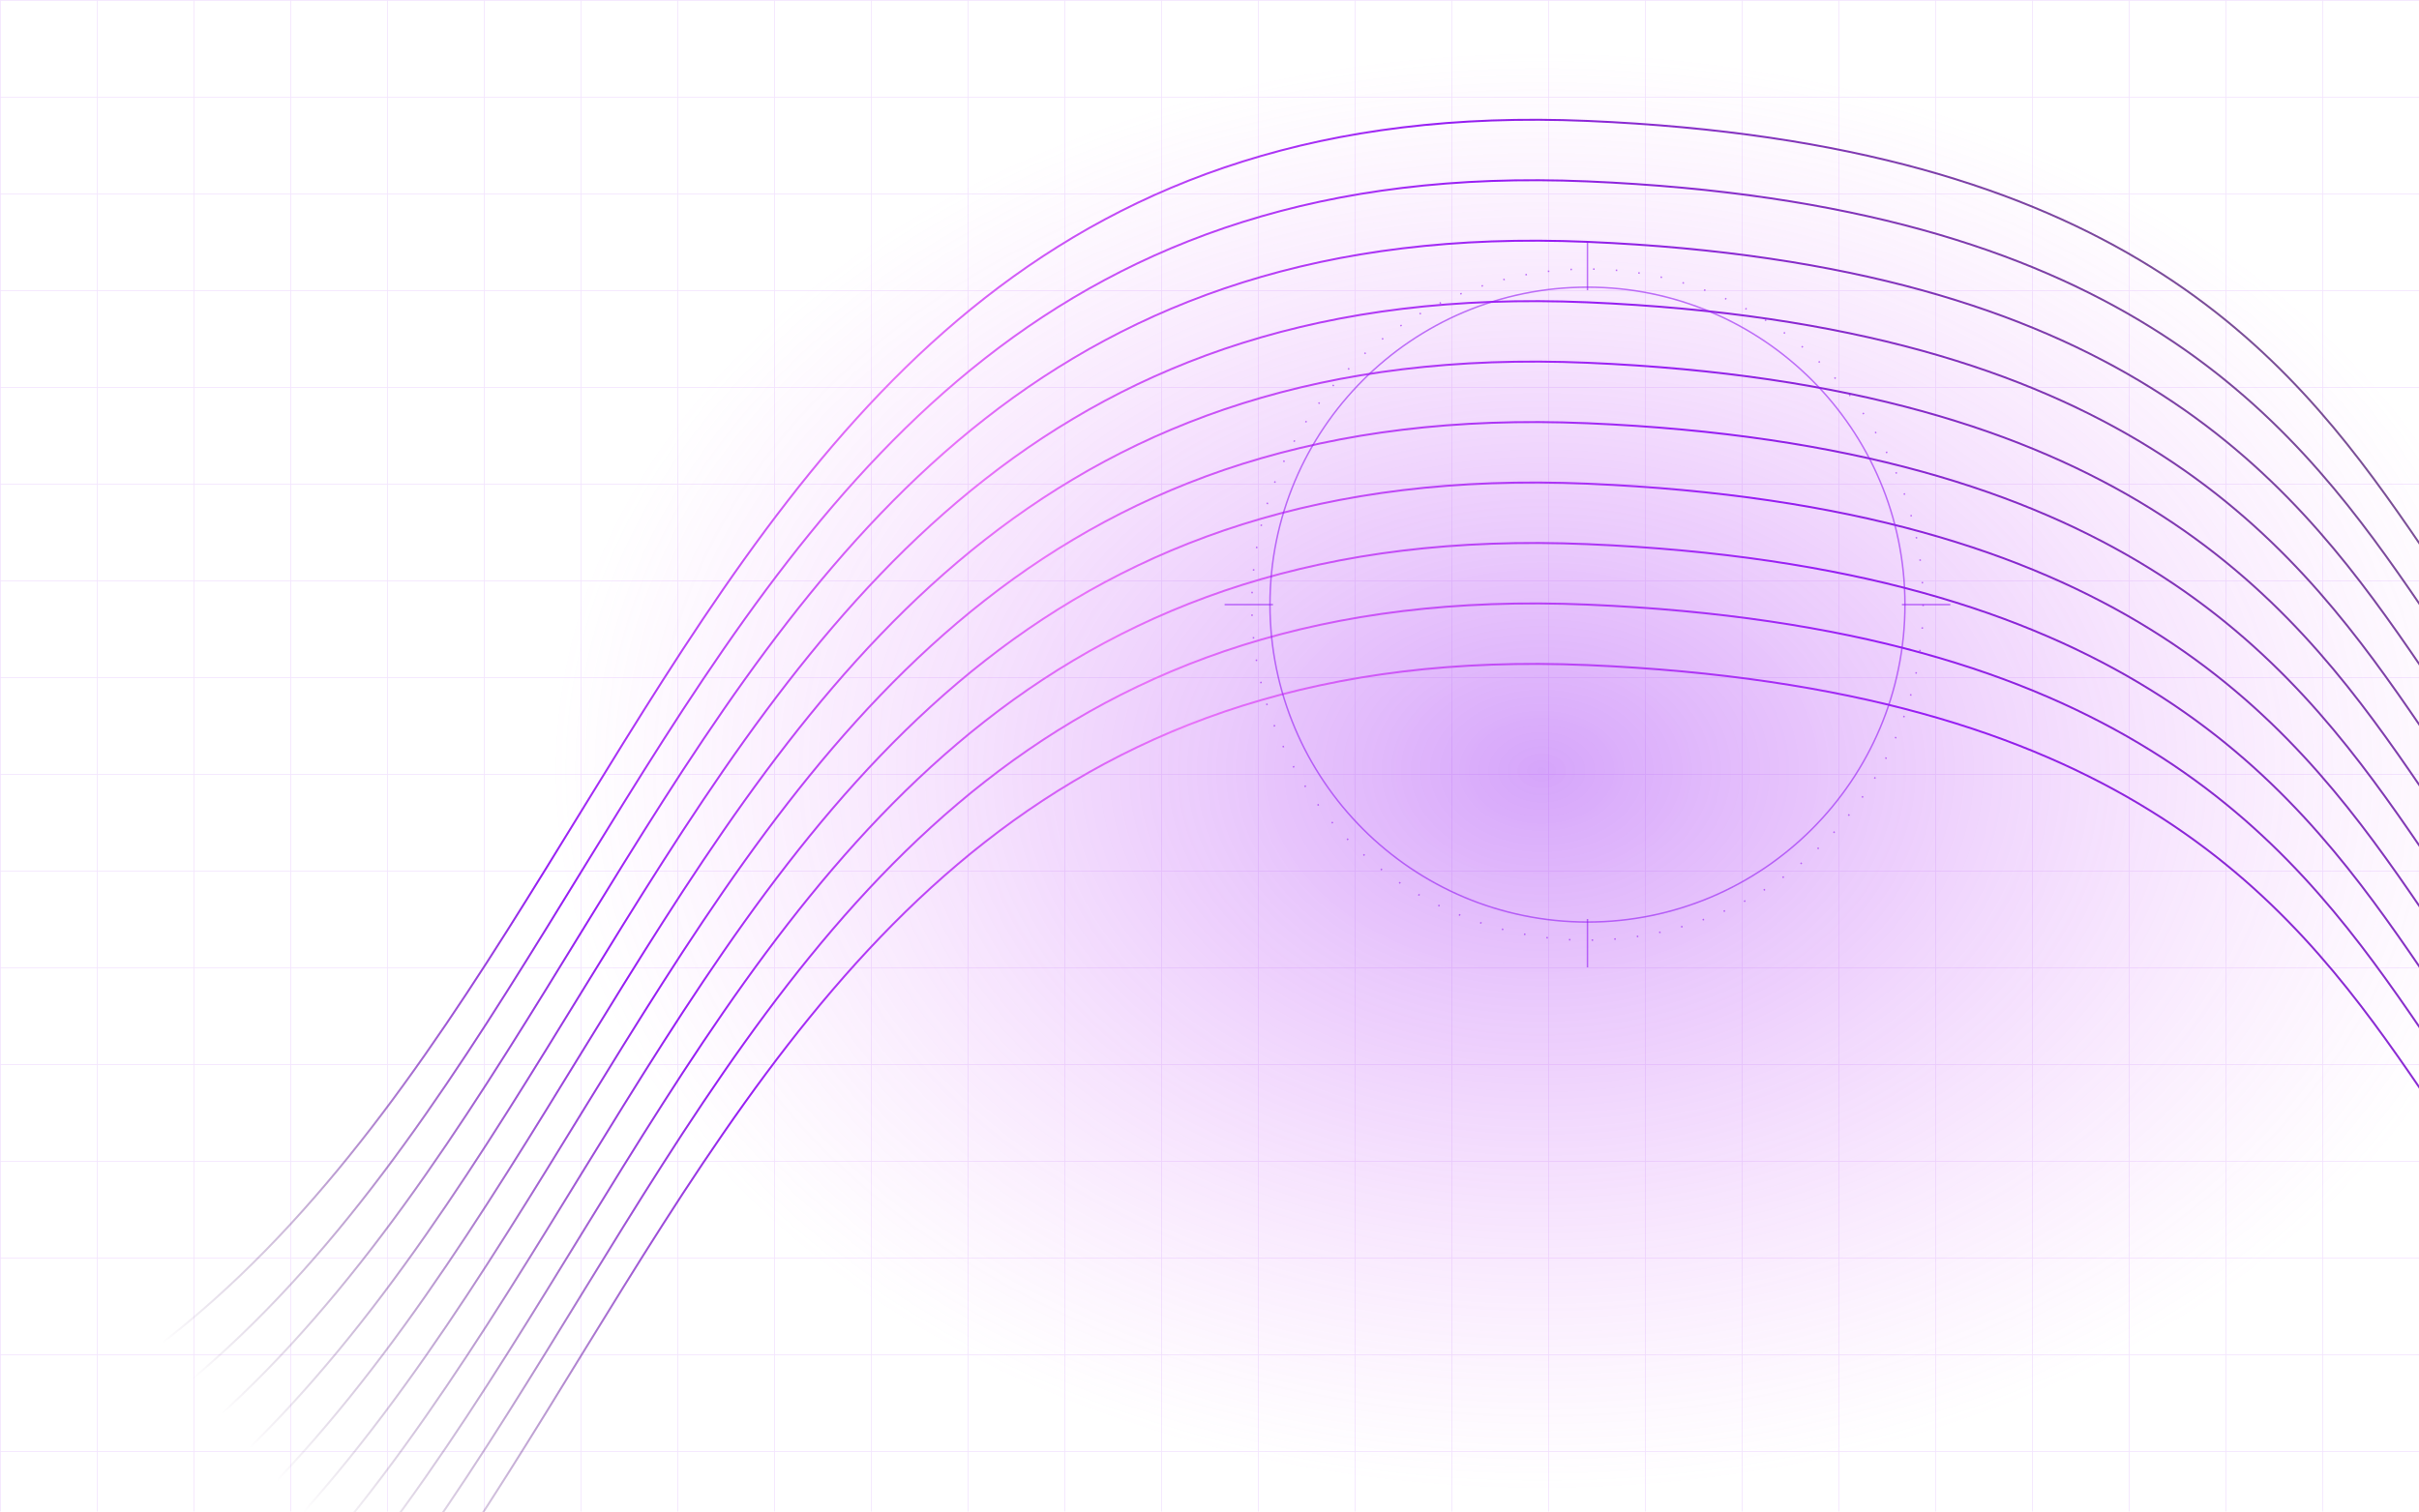
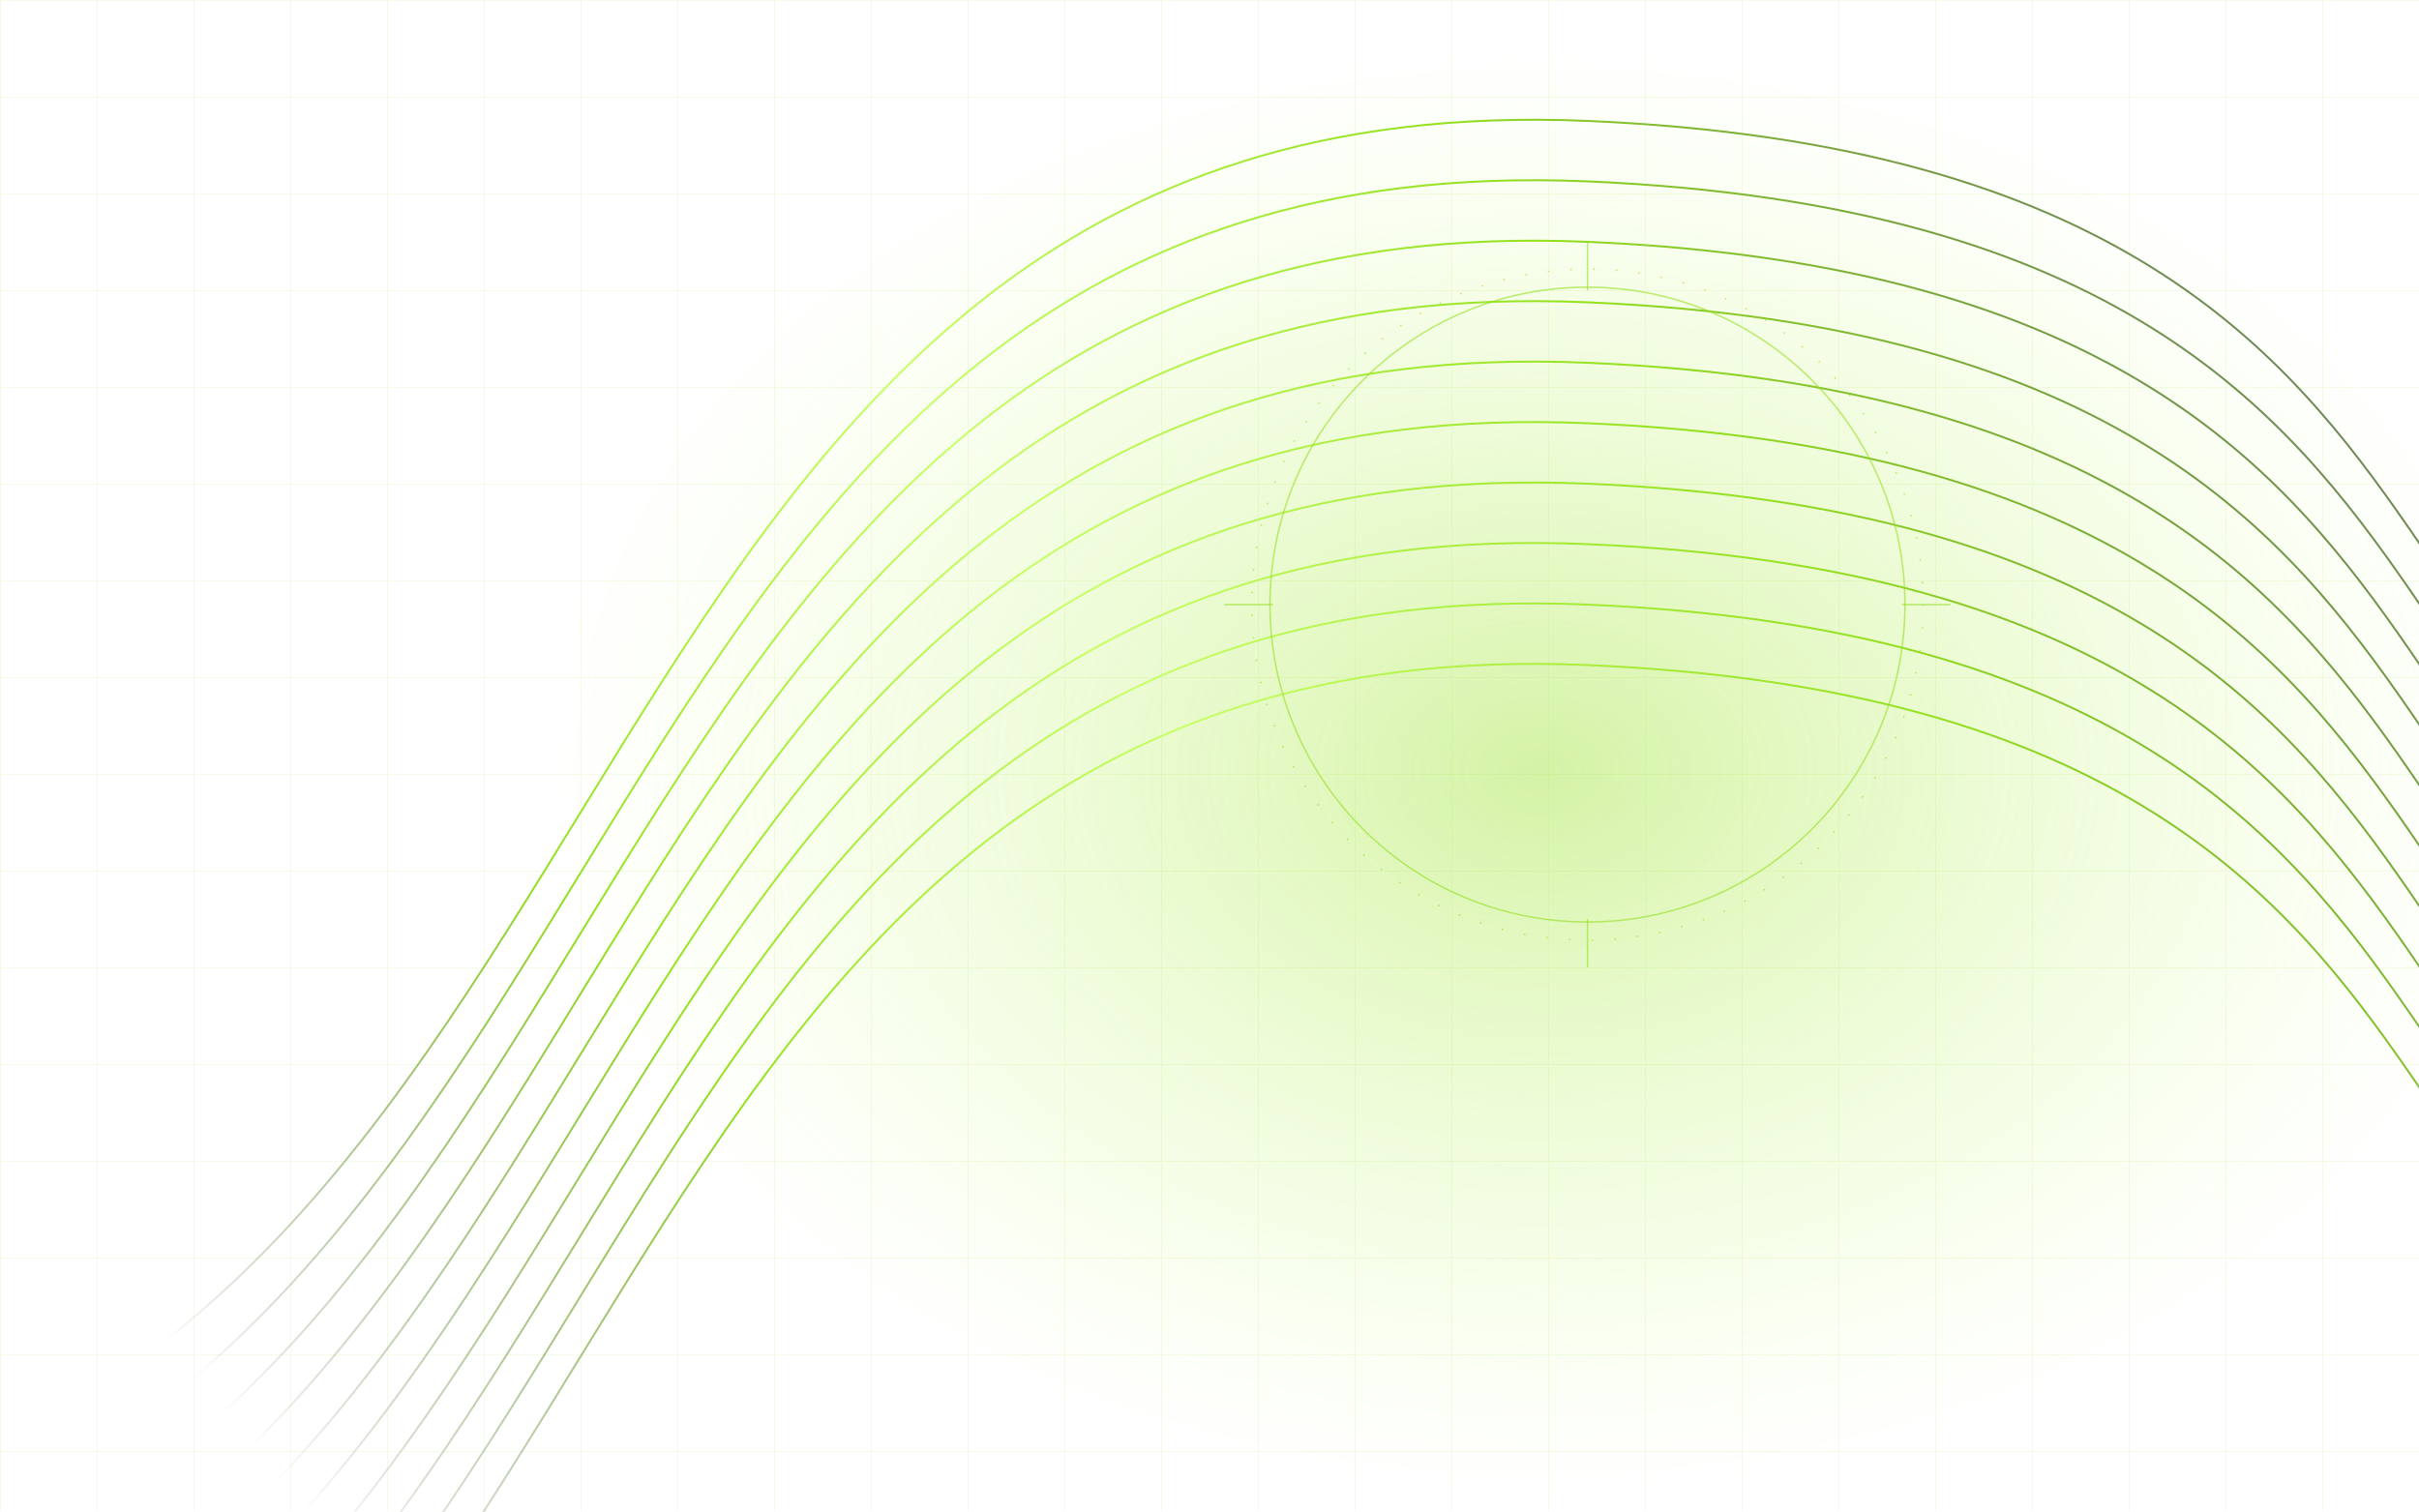
<svg xmlns="http://www.w3.org/2000/svg" viewBox="0 0 1600 1000" fill="none">
  <defs>
    <linearGradient id="line" x1="200" y1="1000" x2="1400" y2="0" gradientUnits="userSpaceOnUse">
-       <stop stop-color="#34064e" stop-opacity="0" />
-       <stop offset=".25" stop-color="#971ef4" />
-       <stop offset=".5" stop-color="#e873f8" />
-       <stop offset=".75" stop-color="#971ef4" />
-       <stop offset="1" stop-color="#34064e" stop-opacity=".65" />
+       <stop stop-color="#243b16" stop-opacity="0" />
+       <stop offset=".25" stop-color="#94e01f" />
+       <stop offset=".5" stop-color="#c8ff66" />
+       <stop offset=".75" stop-color="#94e01f" />
+       <stop offset="1" stop-color="#243b16" stop-opacity=".65" />
    </linearGradient>
    <radialGradient id="halo">
-       <stop stop-color="#971ef4" stop-opacity=".4" />
-       <stop offset="1" stop-color="#e873f8" stop-opacity="0" />
+       <stop stop-color="#94e01f" stop-opacity=".4" />
+       <stop offset="1" stop-color="#c8ff66" stop-opacity="0" />
    </radialGradient>
    <pattern id="grid" width="64" height="64" patternUnits="userSpaceOnUse">
-       <path d="M64 0H0V64" stroke="#971ef4" stroke-opacity=".12" />
+       <path d="M64 0H0V64" stroke="#94e01f" stroke-opacity=".12" />
    </pattern>
  </defs>
  <ellipse cx="1020" cy="510" rx="660" ry="480" fill="url(#halo)" />
  <path fill="url(#grid)" d="M0 0h1600v1000H0z" />
  <g stroke="url(#line)" stroke-width="1.3">
    <path d="M-150 1000C450 900 350 50 1050 80s450 550 900 420" />
    <path d="M-150 1040C450 940 350 90 1050 120s450 550 900 420" />
    <path d="M-150 1080C450 980 350 130 1050 160s450 550 900 420" />
    <path d="M-150 1120C450 1020 350 170 1050 200s450 550 900 420" />
    <path d="M-150 1160C450 1060 350 210 1050 240s450 550 900 420" />
    <path d="M-150 1200C450 1100 350 250 1050 280s450 550 900 420" />
    <path d="M-150 1240C450 1140 350 290 1050 320s450 550 900 420" />
    <path d="M-150 1280C450 1180 350 330 1050 360s450 550 900 420" />
    <path d="M-150 1320C450 1220 350 370 1050 400s450 550 900 420" />
    <path d="M-150 1360C450 1260 350 410 1050 440s450 550 900 420" />
  </g>
-   <g stroke="#971ef4" stroke-opacity=".6">
+   <g stroke="#94e01f" stroke-opacity=".6">
    <circle cx="1050" cy="400" r="210" />
    <circle cx="1050" cy="400" r="222" stroke-dasharray="1 14" />
    <path d="M1050 160v32m0 416v32M810 400h32m416 0h32" />
  </g>
</svg>
